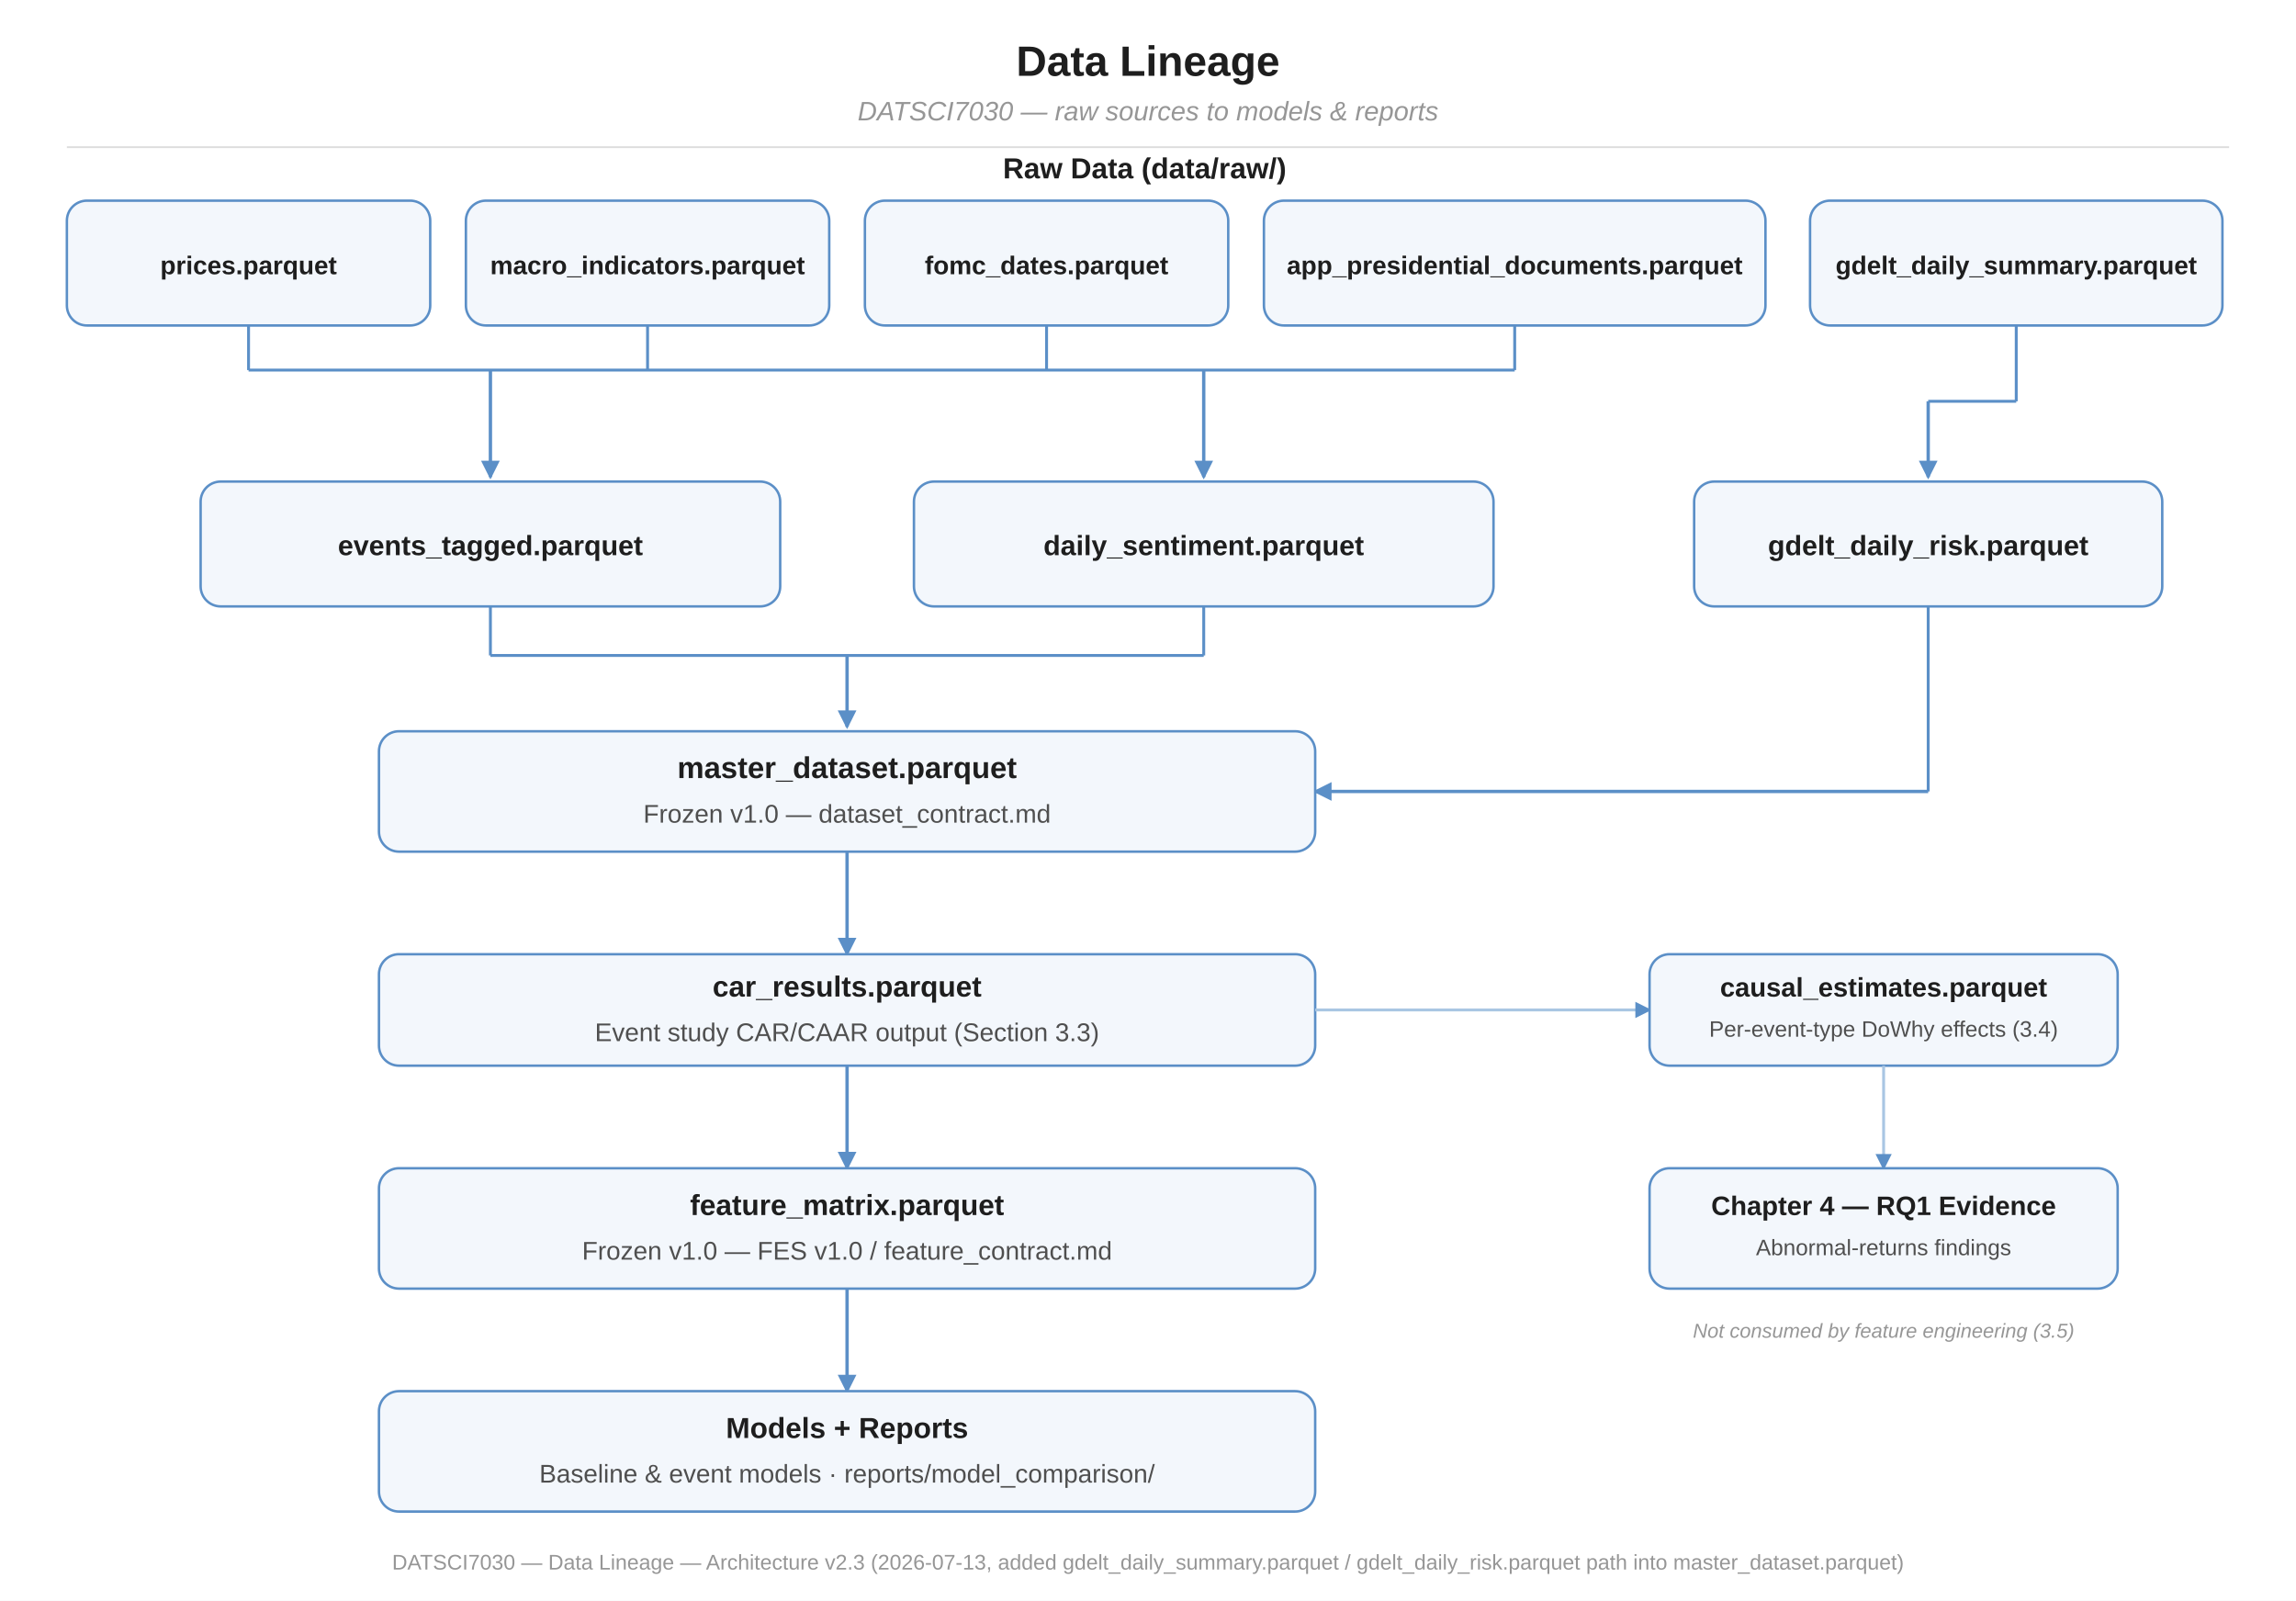
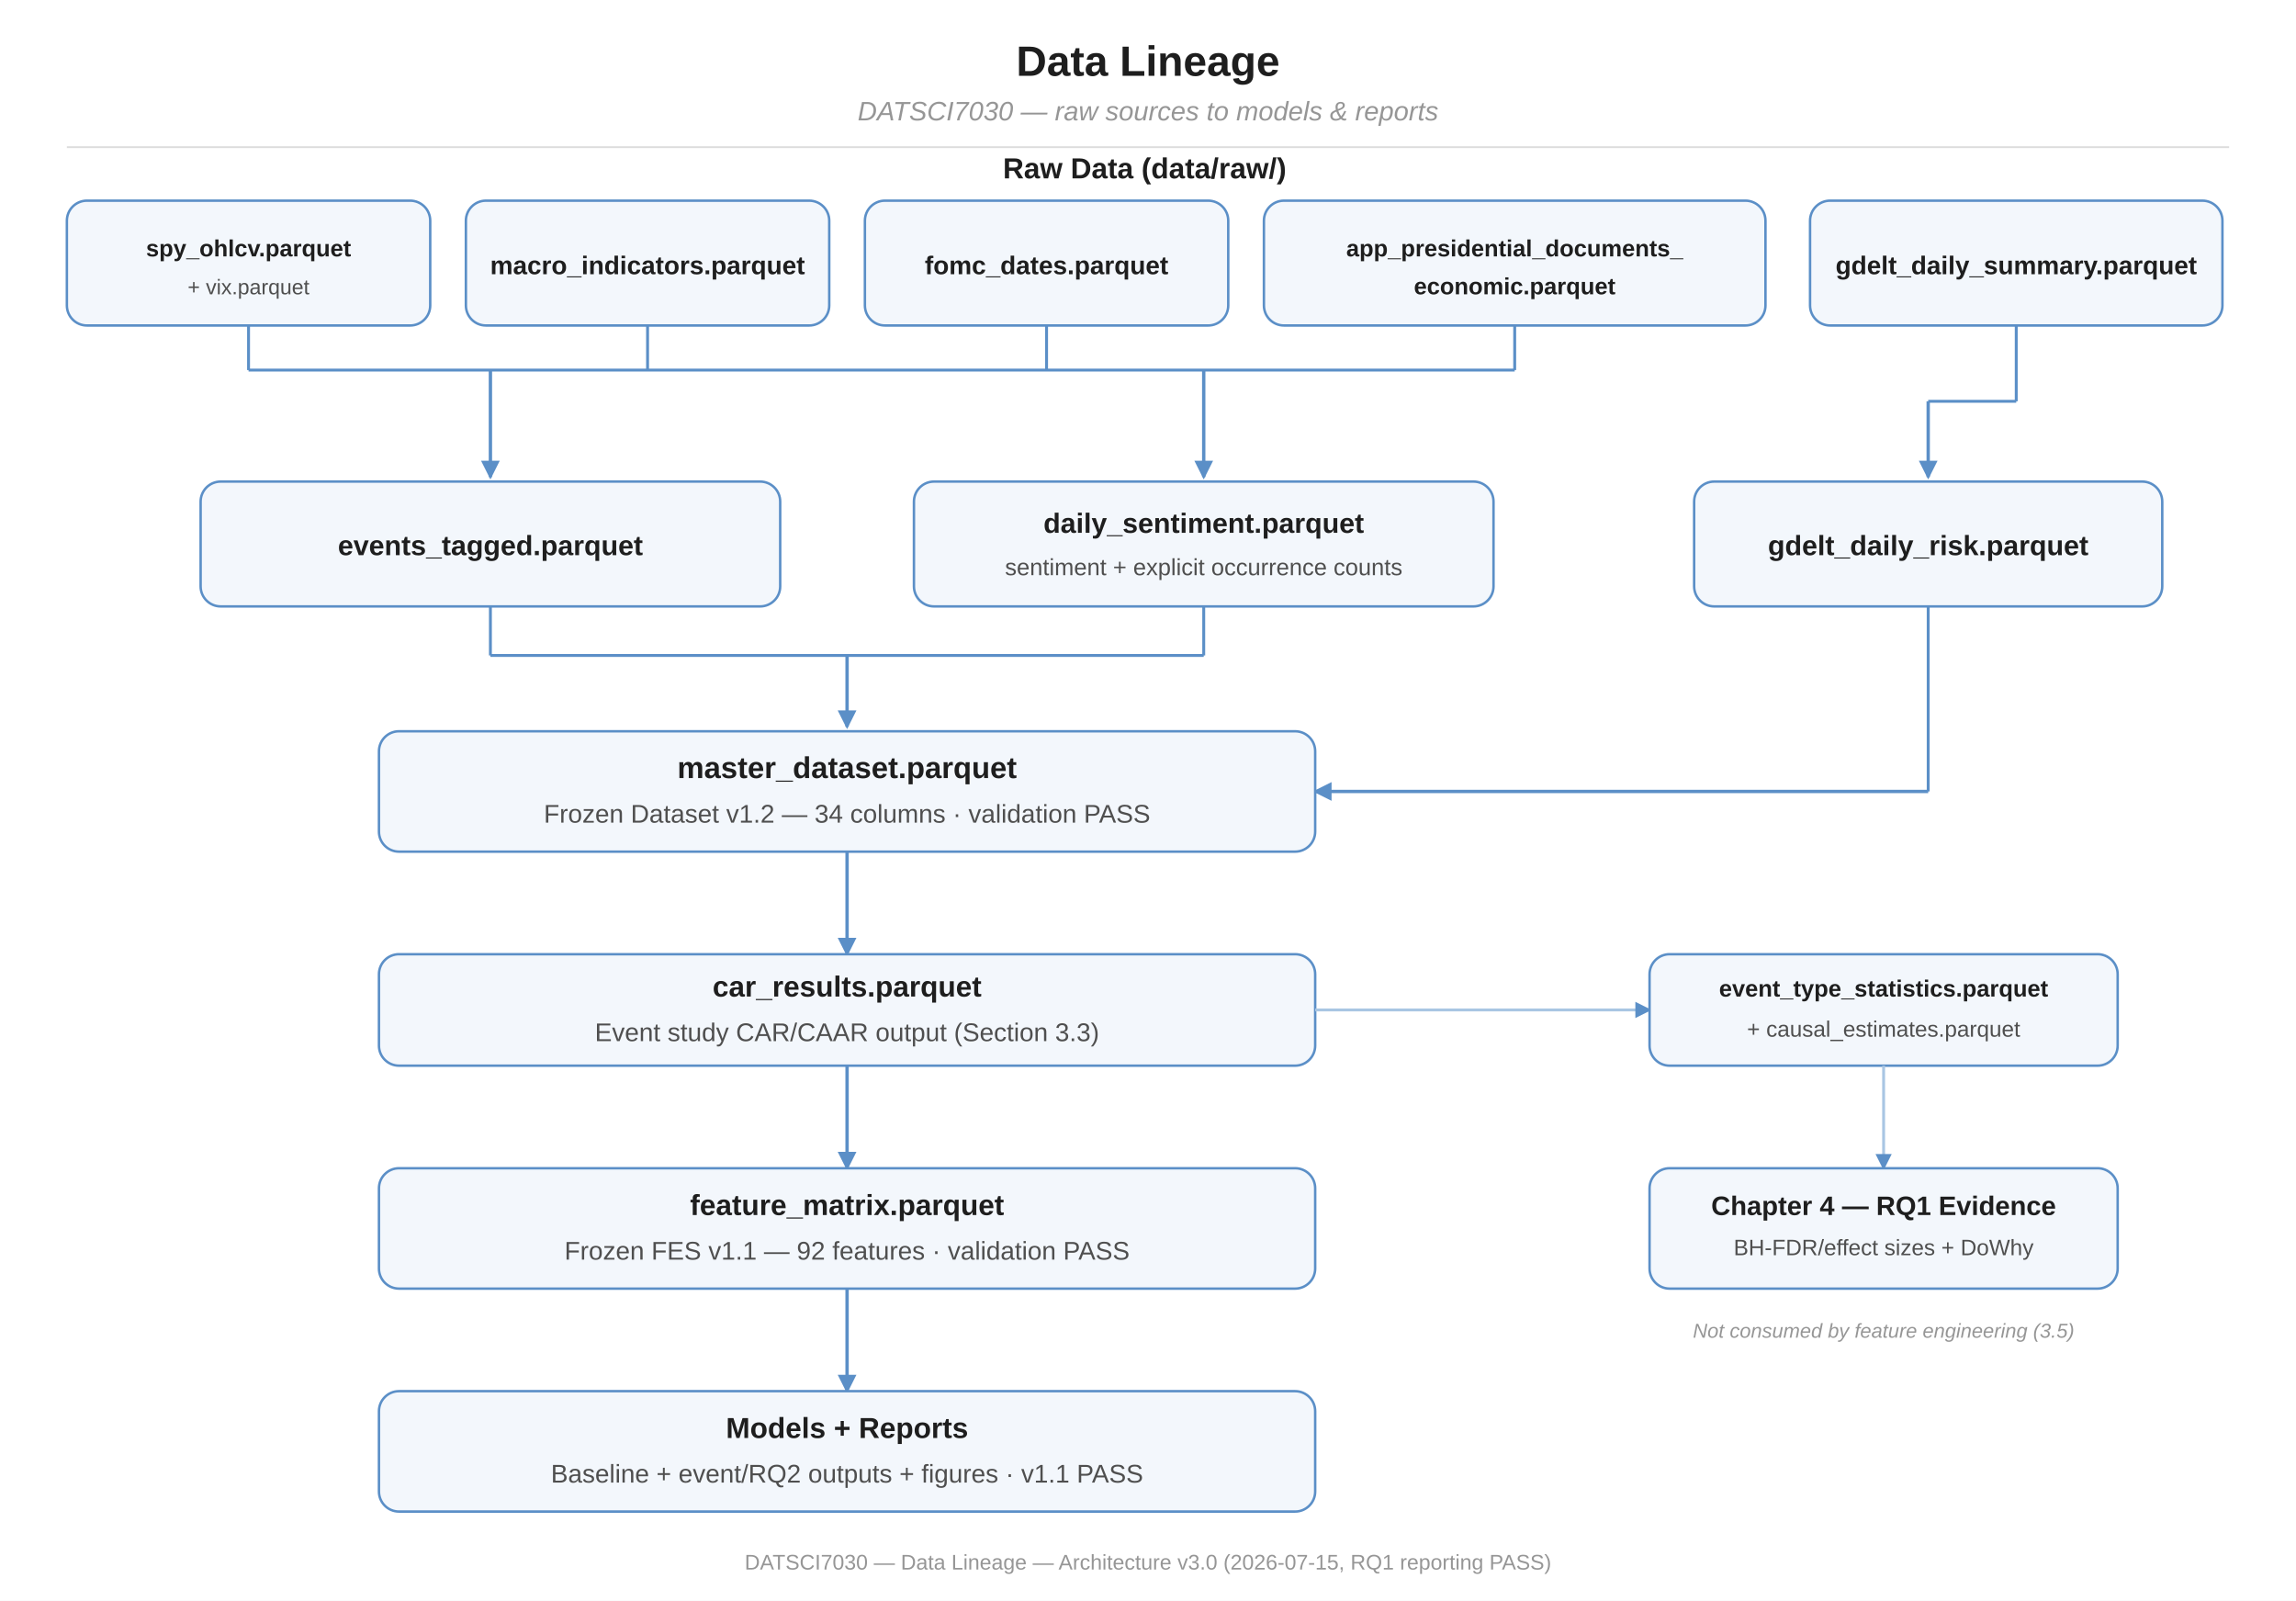
<svg xmlns="http://www.w3.org/2000/svg" width="1030" height="718" viewBox="0 0 1030 718" font-family="Arial, Helvetica, sans-serif">
  <defs>
    <marker id="arrow" viewBox="0 0 10 10" refX="8" refY="5" markerWidth="7" markerHeight="7" orient="auto-start-reverse">
      <path d="M1 1L9 5L1 9Z" fill="#5B8FC7" />
    </marker>
  </defs>
  <rect width="1030" height="718" fill="#FFFFFF" />
  <text x="515.0" y="34" text-anchor="middle" font-size="19" font-weight="700" fill="#1E1E1E" font-family="Arial, Helvetica, sans-serif">Data Lineage</text>
  <text x="515.0" y="54" text-anchor="middle" font-size="12" fill="#969696" font-style="italic" font-family="Arial, Helvetica, sans-serif">DATSCI7030 — raw sources to models &amp; reports</text>
  <line x1="30" y1="66" x2="1000" y2="66" stroke="#DCDCDC" stroke-width="0.8" />
  <text x="513.5" y="80" text-anchor="middle" font-size="13" font-weight="700" fill="#1E1E1E">Raw Data (data/raw/)</text>
  <rect x="30" y="90" width="163.0" height="56" rx="9" fill="#F3F7FC" stroke="#5B8FC7" stroke-width="1.1" />
-   <text x="111.5" y="123.0" text-anchor="middle" font-size="11.5" font-weight="700" fill="#1E1E1E">prices.parquet</text>
+   <text x="111.5" y="115.0" text-anchor="middle" font-size="10.5" font-weight="700" fill="#1E1E1E">spy_ohlcv.parquet</text>
+   <text x="111.5" y="132.0" text-anchor="middle" font-size="9.5" fill="#4F4F4F">+ vix.parquet</text>
  <rect x="209.0" y="90" width="163.0" height="56" rx="9" fill="#F3F7FC" stroke="#5B8FC7" stroke-width="1.1" />
  <text x="290.5" y="123.0" text-anchor="middle" font-size="11.5" font-weight="700" fill="#1E1E1E">macro_indicators.parquet</text>
  <rect x="388.0" y="90" width="163.0" height="56" rx="9" fill="#F3F7FC" stroke="#5B8FC7" stroke-width="1.1" />
  <text x="469.5" y="123.0" text-anchor="middle" font-size="11.5" font-weight="700" fill="#1E1E1E">fomc_dates.parquet</text>
  <rect x="567.0" y="90" width="225.0" height="56" rx="9" fill="#F3F7FC" stroke="#5B8FC7" stroke-width="1.1" />
-   <text x="679.5" y="123.0" text-anchor="middle" font-size="11.5" font-weight="700" fill="#1E1E1E">app_presidential_documents.parquet</text>
+   <text x="679.5" y="115.0" text-anchor="middle" font-size="10.5" font-weight="700" fill="#1E1E1E">app_presidential_documents_</text>
+   <text x="679.5" y="132.0" text-anchor="middle" font-size="10.5" font-weight="700" fill="#1E1E1E">economic.parquet</text>
  <rect x="812.0" y="90" width="185.0" height="56" rx="9" fill="#F3F7FC" stroke="#5B8FC7" stroke-width="1.1" />
  <text x="904.5" y="123.0" text-anchor="middle" font-size="11.5" font-weight="700" fill="#1E1E1E">gdelt_daily_summary.parquet</text>
  <rect x="90.0" y="216" width="260" height="56" rx="9" fill="#F3F7FC" stroke="#5B8FC7" stroke-width="1.1" />
  <text x="220.0" y="249.0" text-anchor="middle" font-size="12.5" font-weight="700" fill="#1E1E1E">events_tagged.parquet</text>
  <rect x="410.0" y="216" width="260" height="56" rx="9" fill="#F3F7FC" stroke="#5B8FC7" stroke-width="1.1" />
-   <text x="540.0" y="249.0" text-anchor="middle" font-size="12.5" font-weight="700" fill="#1E1E1E">daily_sentiment.parquet</text>
+   <text x="540.0" y="239.0" text-anchor="middle" font-size="12.5" font-weight="700" fill="#1E1E1E">daily_sentiment.parquet</text>
+   <text x="540.0" y="258.0" text-anchor="middle" font-size="10.5" fill="#4F4F4F">sentiment + explicit occurrence counts</text>
  <rect x="760.0" y="216" width="210" height="56" rx="9" fill="#F3F7FC" stroke="#5B8FC7" stroke-width="1.1" />
  <text x="865.0" y="249.0" text-anchor="middle" font-size="12.5" font-weight="700" fill="#1E1E1E">gdelt_daily_risk.parquet</text>
  <line x1="904.5" y1="146" x2="904.5" y2="180" stroke="#5B8FC7" stroke-width="1.3" />
  <line x1="904.5" y1="180" x2="865.0" y2="180" stroke="#5B8FC7" stroke-width="1.3" />
  <line x1="865.0" y1="180" x2="865.0" y2="214" stroke="#5B8FC7" stroke-width="1.5" marker-end="url(#arrow)" />
  <line x1="865.0" y1="272" x2="865.0" y2="355" stroke="#5B8FC7" stroke-width="1.3" />
  <line x1="865.0" y1="355" x2="590.0" y2="355" stroke="#5B8FC7" stroke-width="1.5" marker-end="url(#arrow)" />
  <line x1="111.5" y1="146" x2="111.5" y2="166" stroke="#5B8FC7" stroke-width="1.3" />
  <line x1="290.5" y1="146" x2="290.5" y2="166" stroke="#5B8FC7" stroke-width="1.3" />
  <line x1="469.5" y1="146" x2="469.5" y2="166" stroke="#5B8FC7" stroke-width="1.3" />
  <line x1="679.5" y1="146" x2="679.5" y2="166" stroke="#5B8FC7" stroke-width="1.3" />
  <line x1="111.5" y1="166" x2="679.5" y2="166" stroke="#5B8FC7" stroke-width="1.3" />
  <line x1="220.0" y1="166" x2="220.0" y2="214" stroke="#5B8FC7" stroke-width="1.5" marker-end="url(#arrow)" />
  <line x1="540.0" y1="166" x2="540.0" y2="214" stroke="#5B8FC7" stroke-width="1.5" marker-end="url(#arrow)" />
  <line x1="220.0" y1="272" x2="220.0" y2="294" stroke="#5B8FC7" stroke-width="1.3" />
  <line x1="540.0" y1="272" x2="540.0" y2="294" stroke="#5B8FC7" stroke-width="1.3" />
  <line x1="220.0" y1="294" x2="540.0" y2="294" stroke="#5B8FC7" stroke-width="1.3" />
  <line x1="380.0" y1="294" x2="380.0" y2="326" stroke="#5B8FC7" stroke-width="1.5" marker-end="url(#arrow)" />
  <rect x="170.0" y="328" width="420" height="54" rx="9" fill="#F3F7FC" stroke="#5B8FC7" stroke-width="1.1" />
  <text x="380.0" y="349.0" text-anchor="middle" font-size="13.5" font-weight="700" fill="#1E1E1E">master_dataset.parquet</text>
-   <text x="380.0" y="369.0" text-anchor="middle" font-size="11.5" fill="#4F4F4F">Frozen v1.0 — dataset_contract.md</text>
+   <text x="380.0" y="369.0" text-anchor="middle" font-size="11.5" fill="#4F4F4F">Frozen Dataset v1.2 — 34 columns · validation PASS</text>
  <line x1="380.0" y1="382" x2="380.0" y2="428" stroke="#5B8FC7" stroke-width="1.5" marker-end="url(#arrow)" />
  <rect x="170.0" y="428" width="420" height="50" rx="9" fill="#F3F7FC" stroke="#5B8FC7" stroke-width="1.1" />
  <text x="380.0" y="447.0" text-anchor="middle" font-size="13" font-weight="700" fill="#1E1E1E">car_results.parquet</text>
  <text x="380.0" y="467.0" text-anchor="middle" font-size="11.5" fill="#4F4F4F">Event study CAR/CAAR output (Section 3.3)</text>
  <line x1="380.0" y1="478" x2="380.0" y2="524" stroke="#5B8FC7" stroke-width="1.5" marker-end="url(#arrow)" />
  <rect x="170.0" y="524" width="420" height="54" rx="9" fill="#F3F7FC" stroke="#5B8FC7" stroke-width="1.1" />
  <text x="380.0" y="545.0" text-anchor="middle" font-size="13" font-weight="700" fill="#1E1E1E">feature_matrix.parquet</text>
-   <text x="380.0" y="565.0" text-anchor="middle" font-size="11.5" fill="#4F4F4F">Frozen v1.0 — FES v1.0 / feature_contract.md</text>
+   <text x="380.0" y="565.0" text-anchor="middle" font-size="11.5" fill="#4F4F4F">Frozen FES v1.1 — 92 features · validation PASS</text>
  <line x1="380.0" y1="578" x2="380.0" y2="624" stroke="#5B8FC7" stroke-width="1.5" marker-end="url(#arrow)" />
  <rect x="170.0" y="624" width="420" height="54" rx="9" fill="#F3F7FC" stroke="#5B8FC7" stroke-width="1.1" />
  <text x="380.0" y="645.0" text-anchor="middle" font-size="13" font-weight="700" fill="#1E1E1E">Models + Reports</text>
-   <text x="380.0" y="665.0" text-anchor="middle" font-size="11.5" fill="#4F4F4F">Baseline &amp; event models · reports/model_comparison/</text>
+   <text x="380.0" y="665.0" text-anchor="middle" font-size="11.5" fill="#4F4F4F">Baseline + event/RQ2 outputs + figures · v1.1 PASS</text>
  <line x1="590.0" y1="453" x2="740.0" y2="453" stroke="#A9C6E3" stroke-width="1.3" marker-end="url(#arrow)" />
  <rect x="740.0" y="428" width="210" height="50" rx="9" fill="#F3F7FC" stroke="#5B8FC7" stroke-width="1.1" />
-   <text x="845.0" y="447.0" text-anchor="middle" font-size="12" font-weight="700" fill="#1E1E1E">causal_estimates.parquet</text>
-   <text x="845.0" y="465.0" text-anchor="middle" font-size="10" fill="#4F4F4F">Per-event-type DoWhy effects (3.4)</text>
+   <text x="845.0" y="447.0" text-anchor="middle" font-size="10.5" font-weight="700" fill="#1E1E1E">event_type_statistics.parquet</text>
+   <text x="845.0" y="465.0" text-anchor="middle" font-size="10" fill="#4F4F4F">+ causal_estimates.parquet</text>
  <line x1="845.0" y1="478" x2="845.0" y2="524" stroke="#A9C6E3" stroke-width="1.3" marker-end="url(#arrow)" />
  <rect x="740.0" y="524" width="210" height="54" rx="9" fill="#F3F7FC" stroke="#5B8FC7" stroke-width="1.1" />
  <text x="845.0" y="545.0" text-anchor="middle" font-size="12" font-weight="700" fill="#1E1E1E">Chapter 4 — RQ1 Evidence</text>
-   <text x="845.0" y="563.0" text-anchor="middle" font-size="10" fill="#4F4F4F">Abnormal-returns findings</text>
+   <text x="845.0" y="563.0" text-anchor="middle" font-size="10" fill="#4F4F4F">BH-FDR/effect sizes + DoWhy</text>
  <text x="845.0" y="600" text-anchor="middle" font-size="9" fill="#969696" font-style="italic">Not consumed by feature engineering (3.5)</text>
-   <text x="515.0" y="704" text-anchor="middle" font-size="9.5" fill="#969696" font-family="Arial, Helvetica, sans-serif">DATSCI7030 — Data Lineage — Architecture v2.3 (2026-07-13, added gdelt_daily_summary.parquet / gdelt_daily_risk.parquet path into master_dataset.parquet)</text>
+   <text x="515.0" y="704" text-anchor="middle" font-size="9.5" fill="#969696" font-family="Arial, Helvetica, sans-serif">DATSCI7030 — Data Lineage — Architecture v3.0 (2026-07-15, RQ1 reporting PASS)</text>
</svg>
